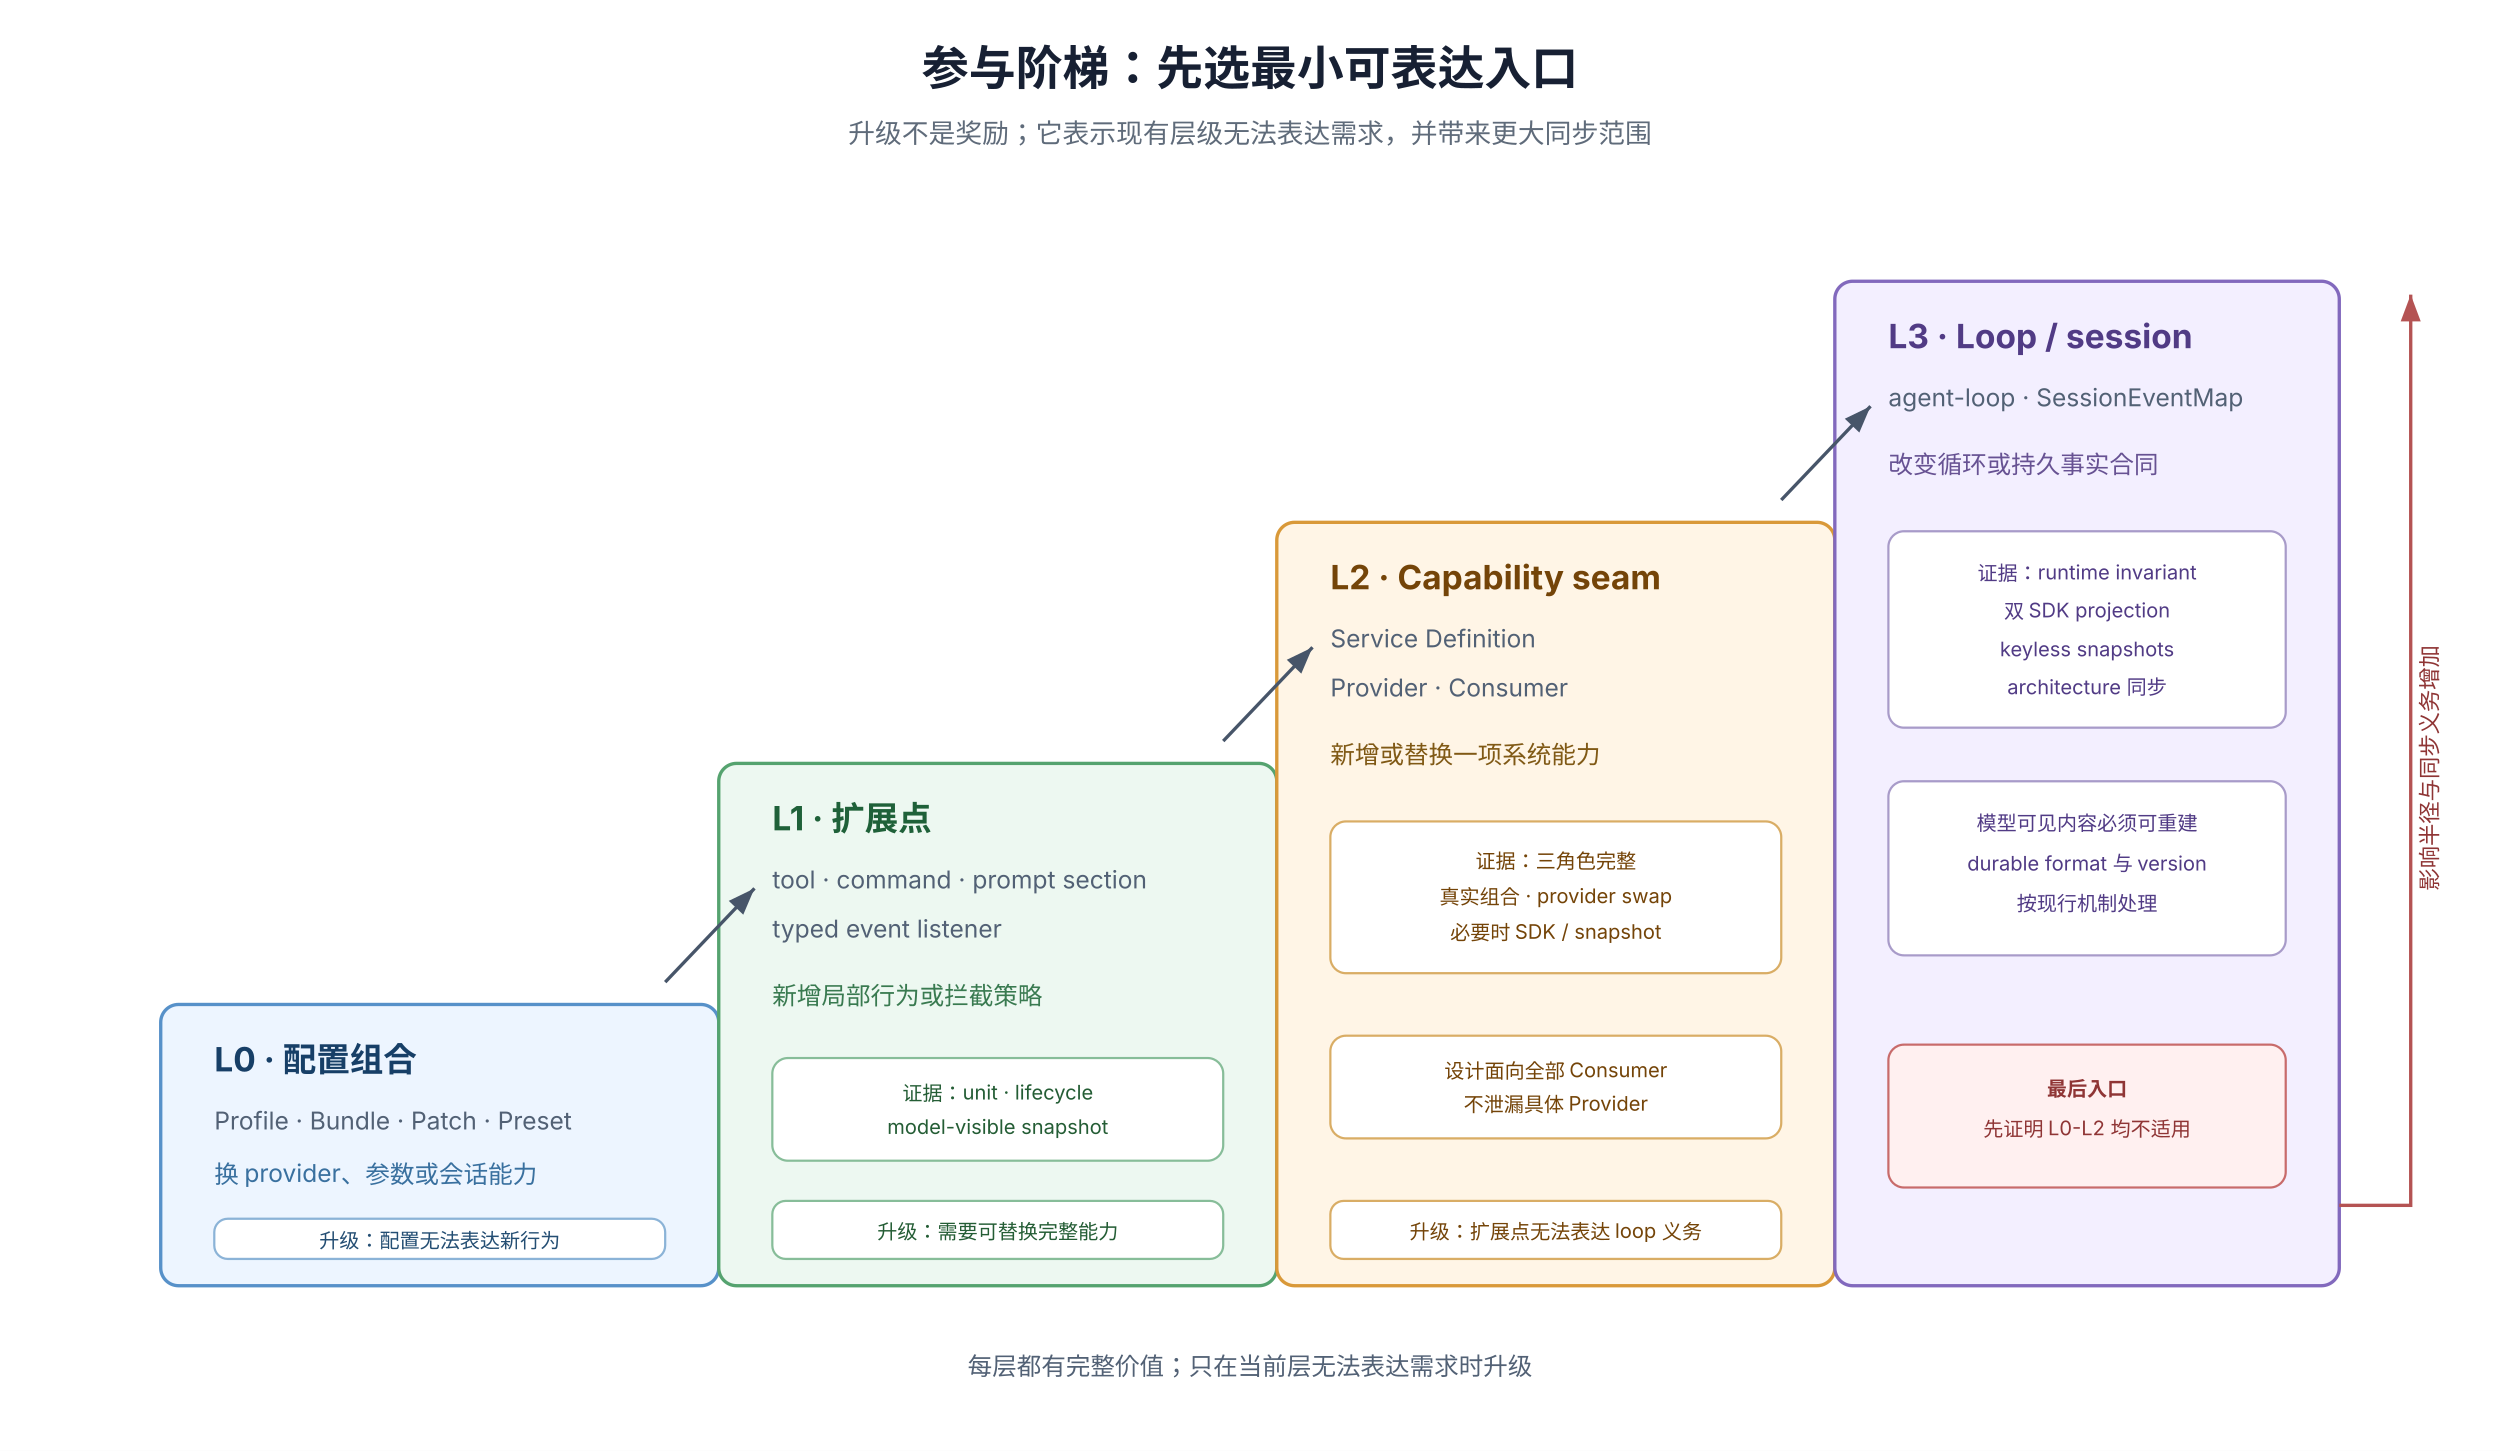
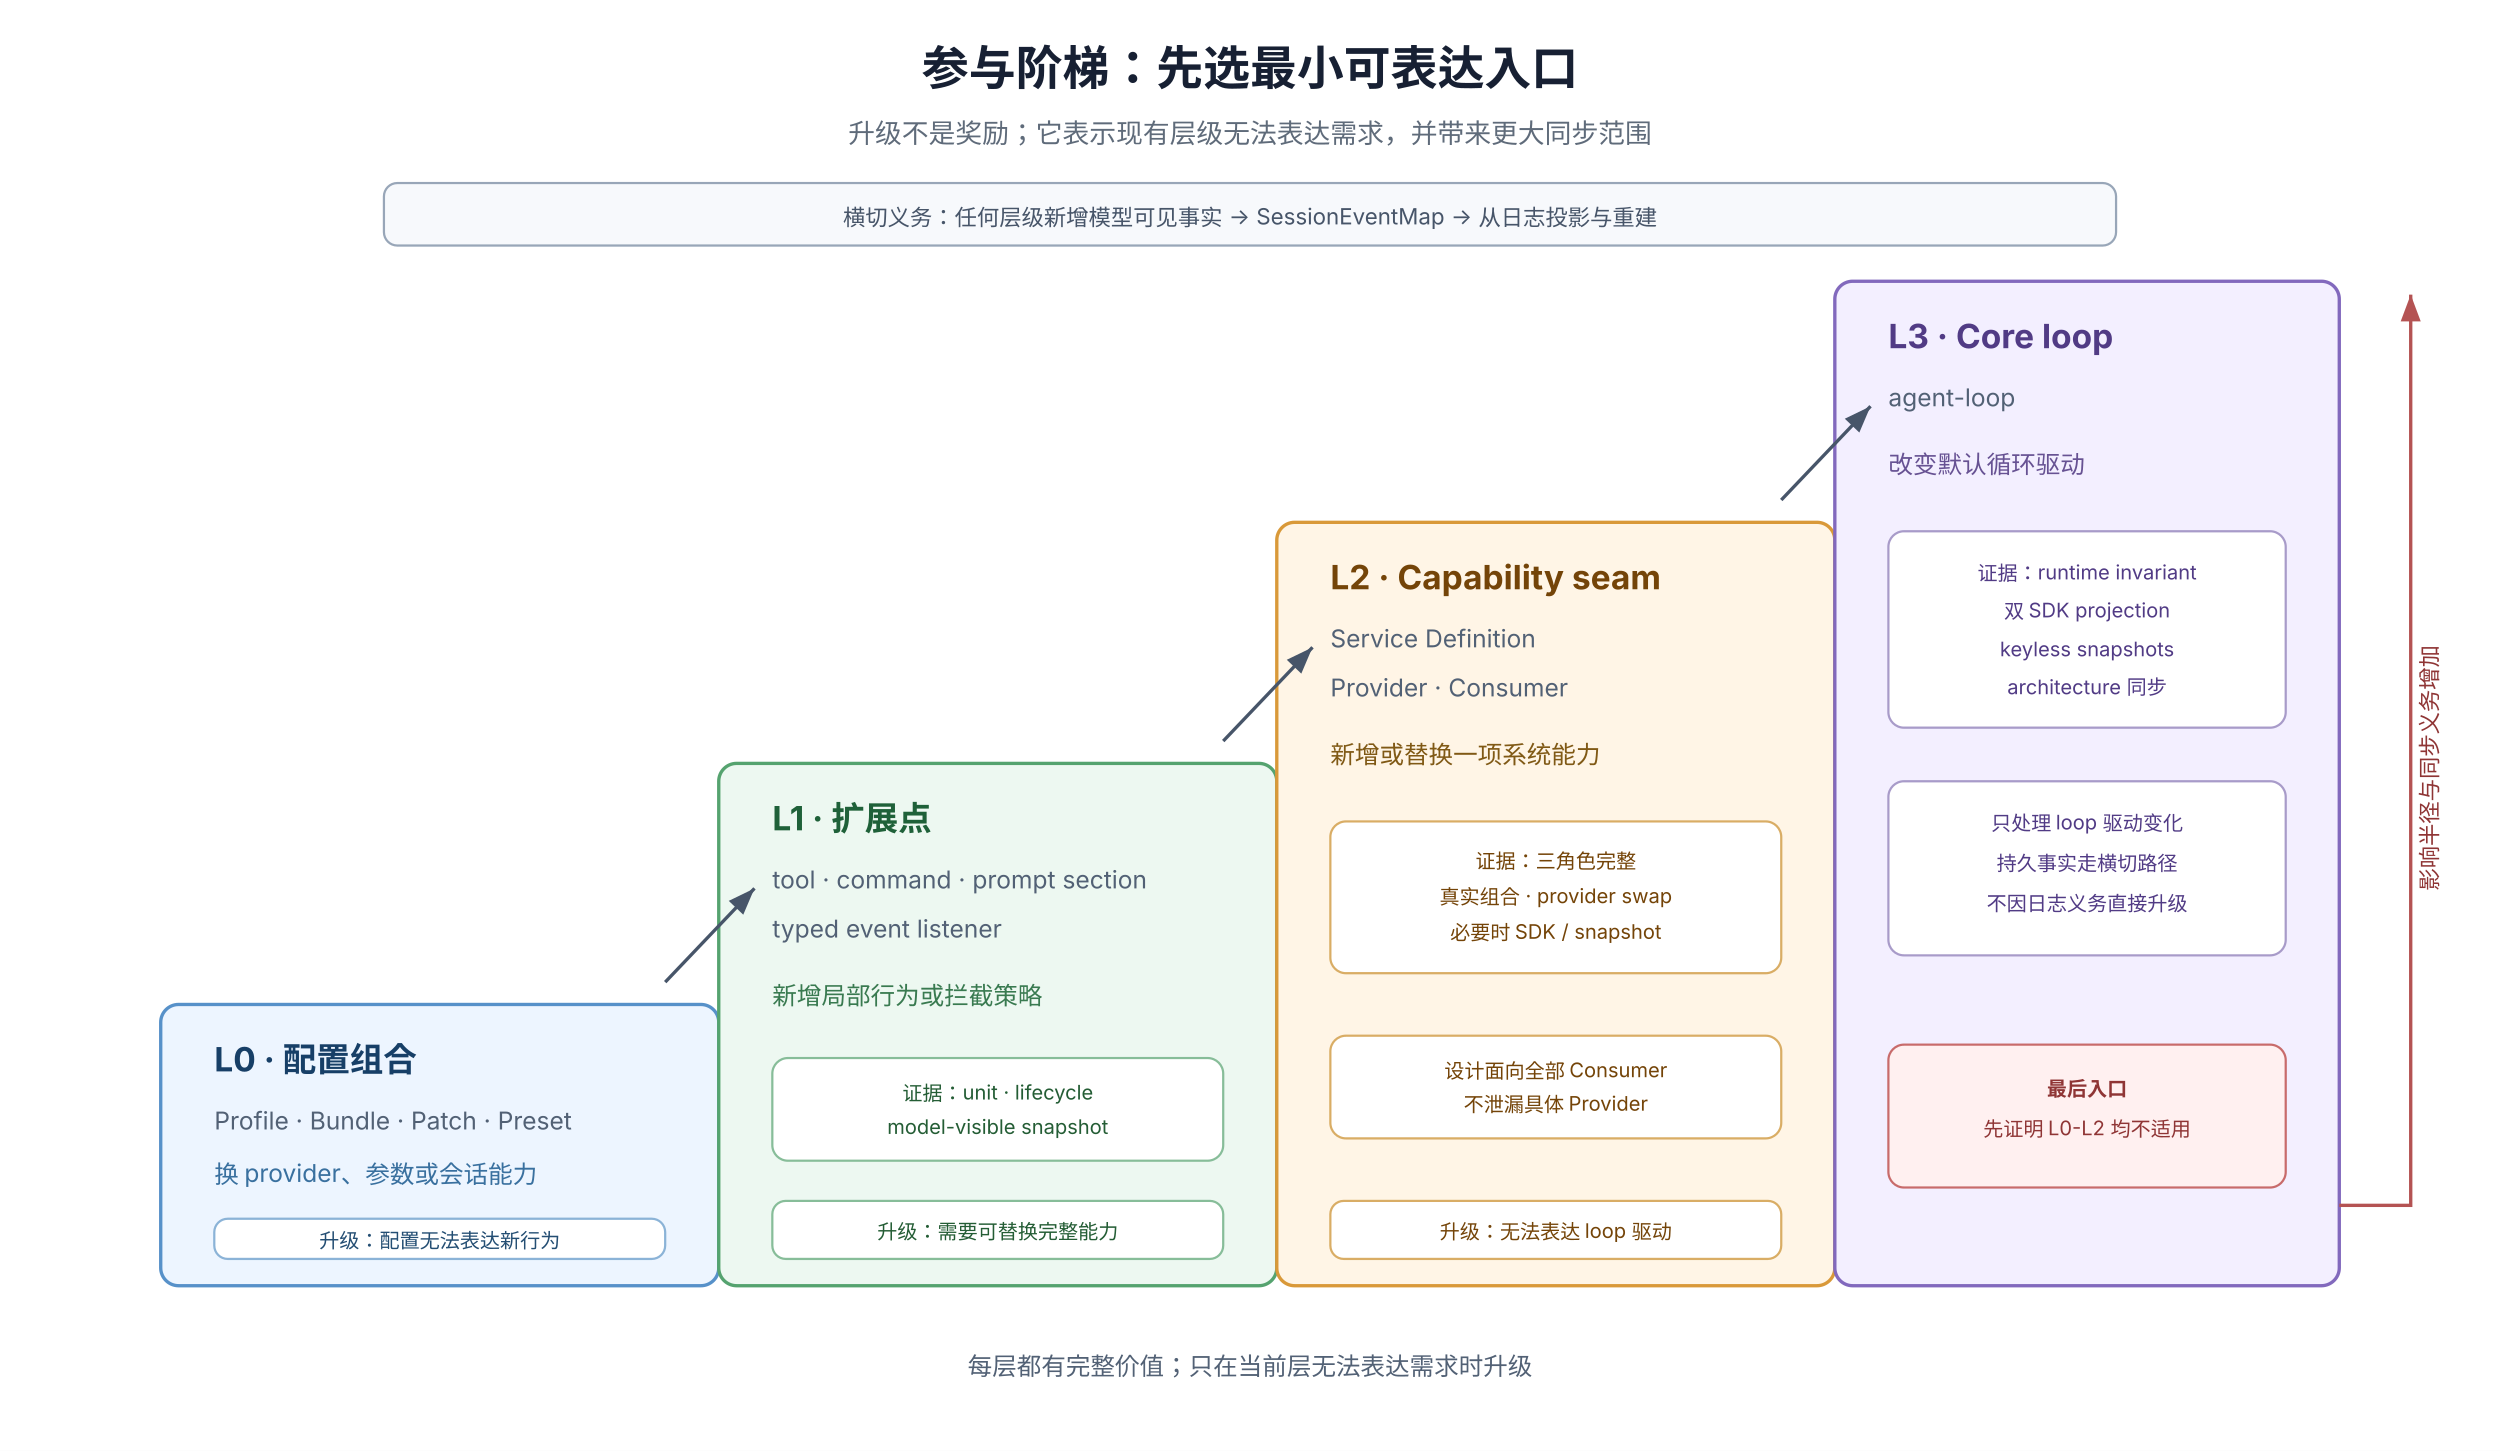
<svg xmlns="http://www.w3.org/2000/svg" width="1120" height="650" viewBox="0 0 1120 650" role="img" aria-labelledby="title desc" font-family="system-ui, -apple-system, 'PingFang SC', 'Noto Sans SC', sans-serif">
  <defs>
    <marker id="arrow" markerWidth="8" markerHeight="6" refX="8" refY="3" orient="auto">
      <path d="M0 0 L8 3 L0 6 Z" fill="#475569" />
    </marker>
    <marker id="arrow-red" markerWidth="8" markerHeight="6" refX="8" refY="3" orient="auto">
      <path d="M0 0 L8 3 L0 6 Z" fill="#b45353" />
    </marker>
  </defs>
  <rect width="1120" height="650" fill="#ffffff" />
  <text x="560" y="38" text-anchor="middle" font-size="21" font-weight="700" fill="#172033">参与阶梯：先选最小可表达入口</text>
  <text x="560" y="64" text-anchor="middle" font-size="12" fill="#5f6b7a">升级不是奖励；它表示现有层级无法表达需求，并带来更大同步范围</text>
+   <rect x="172" y="82" width="776" height="28" rx="6" fill="#f7f9fc" stroke="#98a6b8" />
+   <text x="560" y="101" text-anchor="middle" font-size="10" fill="#475569">横切义务：任何层级新增模型可见事实 → SessionEventMap → 从日志投影与重建</text>
  <rect x="72" y="450" width="250" height="126" rx="8" fill="#edf5ff" stroke="#5791c9" stroke-width="1.5" />
  <text x="96" y="480" font-size="15" font-weight="700" fill="#173f67">L0 · 配置组合</text>
  <text x="96" y="506" font-size="11" fill="#526175">Profile · Bundle · Patch · Preset</text>
  <text x="96" y="530" font-size="11" fill="#39709f">换 provider、参数或会话能力</text>
  <rect x="96" y="546" width="202" height="18" rx="6" fill="#ffffff" stroke="#8bb3d7" />
  <text x="197" y="559" text-anchor="middle" font-size="9" fill="#244e73">升级：配置无法表达新行为</text>
  <rect x="322" y="342" width="250" height="234" rx="8" fill="#edf8f1" stroke="#55a36f" stroke-width="1.5" />
  <text x="346" y="372" font-size="15" font-weight="700" fill="#1f6139">L1 · 扩展点</text>
  <text x="346" y="398" font-size="11" fill="#526175">tool · command · prompt section</text>
  <text x="346" y="420" font-size="11" fill="#526175">typed event listener</text>
  <text x="346" y="450" font-size="11" fill="#397a50">新增局部行为或拦截策略</text>
  <rect x="346" y="474" width="202" height="46" rx="7" fill="#ffffff" stroke="#87bd99" />
  <text x="447" y="493" text-anchor="middle" font-size="9" fill="#245d35">证据：unit · lifecycle</text>
  <text x="447" y="508" text-anchor="middle" font-size="9" fill="#245d35">model-visible snapshot</text>
  <rect x="346" y="538" width="202" height="26" rx="6" fill="#ffffff" stroke="#87bd99" />
  <text x="447" y="555" text-anchor="middle" font-size="9" fill="#245d35">升级：需要可替换完整能力</text>
  <rect x="572" y="234" width="250" height="342" rx="8" fill="#fff5e6" stroke="#d99939" stroke-width="1.5" />
  <text x="596" y="264" font-size="15" font-weight="700" fill="#744408">L2 · Capability seam</text>
  <text x="596" y="290" font-size="11" fill="#526175">Service Definition</text>
  <text x="596" y="312" font-size="11" fill="#526175">Provider · Consumer</text>
  <text x="596" y="342" font-size="11" fill="#805915">新增或替换一项系统能力</text>
  <rect x="596" y="368" width="202" height="68" rx="7" fill="#ffffff" stroke="#d9ad65" />
  <text x="697" y="389" text-anchor="middle" font-size="9" fill="#744408">证据：三角色完整</text>
  <text x="697" y="405" text-anchor="middle" font-size="9" fill="#744408">真实组合 · provider swap</text>
  <text x="697" y="421" text-anchor="middle" font-size="9" fill="#744408">必要时 SDK / snapshot</text>
  <rect x="596" y="464" width="202" height="46" rx="7" fill="#ffffff" stroke="#d9ad65" />
  <text x="697" y="483" text-anchor="middle" font-size="9" fill="#744408">设计面向全部 Consumer</text>
  <text x="697" y="498" text-anchor="middle" font-size="9" fill="#744408">不泄漏具体 Provider</text>
  <rect x="596" y="538" width="202" height="26" rx="6" fill="#ffffff" stroke="#d9ad65" />
-   <text x="697" y="555" text-anchor="middle" font-size="9" fill="#744408">升级：扩展点无法表达 loop 义务</text>
+   <text x="697" y="555" text-anchor="middle" font-size="9" fill="#744408">升级：无法表达 loop 驱动</text>
  <rect x="822" y="126" width="226" height="450" rx="8" fill="#f3efff" stroke="#8269bd" stroke-width="1.5" />
-   <text x="846" y="156" font-size="15" font-weight="700" fill="#513b85">L3 · Loop / session</text>
-   <text x="846" y="182" font-size="11" fill="#526175">agent-loop · SessionEventMap</text>
-   <text x="846" y="212" font-size="11" fill="#675293">改变循环或持久事实合同</text>
+   <text x="846" y="156" font-size="15" font-weight="700" fill="#513b85">L3 · Core loop</text>
+   <text x="846" y="182" font-size="11" fill="#526175">agent-loop</text>
+   <text x="846" y="212" font-size="11" fill="#675293">改变默认循环驱动</text>
  <rect x="846" y="238" width="178" height="88" rx="7" fill="#ffffff" stroke="#a89bc9" />
  <text x="935" y="260" text-anchor="middle" font-size="9" fill="#513b85">证据：runtime invariant</text>
  <text x="935" y="277" text-anchor="middle" font-size="9" fill="#513b85">双 SDK projection</text>
  <text x="935" y="294" text-anchor="middle" font-size="9" fill="#513b85">keyless snapshots</text>
  <text x="935" y="311" text-anchor="middle" font-size="9" fill="#513b85">architecture 同步</text>
  <rect x="846" y="350" width="178" height="78" rx="7" fill="#ffffff" stroke="#a89bc9" />
-   <text x="935" y="372" text-anchor="middle" font-size="9" fill="#513b85">模型可见内容必须可重建</text>
-   <text x="935" y="390" text-anchor="middle" font-size="9" fill="#513b85">durable format 与 version</text>
-   <text x="935" y="408" text-anchor="middle" font-size="9" fill="#513b85">按现行机制处理</text>
+   <text x="935" y="372" text-anchor="middle" font-size="9" fill="#513b85">只处理 loop 驱动变化</text>
+   <text x="935" y="390" text-anchor="middle" font-size="9" fill="#513b85">持久事实走横切路径</text>
+   <text x="935" y="408" text-anchor="middle" font-size="9" fill="#513b85">不因日志义务直接升级</text>
  <rect x="846" y="468" width="178" height="64" rx="7" fill="#fff0f0" stroke="#c86b6b" />
  <text x="935" y="491" text-anchor="middle" font-size="9" font-weight="700" fill="#8f3535">最后入口</text>
  <text x="935" y="509" text-anchor="middle" font-size="9" fill="#8f3535">先证明 L0-L2 均不适用</text>
  <path d="M298 440 L338 398" fill="none" stroke="#475569" stroke-width="1.5" marker-end="url(#arrow)" />
  <path d="M548 332 L588 290" fill="none" stroke="#475569" stroke-width="1.5" marker-end="url(#arrow)" />
  <path d="M798 224 L838 182" fill="none" stroke="#475569" stroke-width="1.5" marker-end="url(#arrow)" />
  <path d="M1048 540 H1080 V132" fill="none" stroke="#b45353" stroke-width="1.5" marker-end="url(#arrow-red)" />
  <text x="1092" y="344" text-anchor="middle" font-size="10" fill="#8f3535" transform="rotate(-90 1092 344)">影响半径与同步义务增加</text>
  <text x="560" y="616" text-anchor="middle" font-size="11" fill="#526175">每层都有完整价值；只在当前层无法表达需求时升级</text>
</svg>
